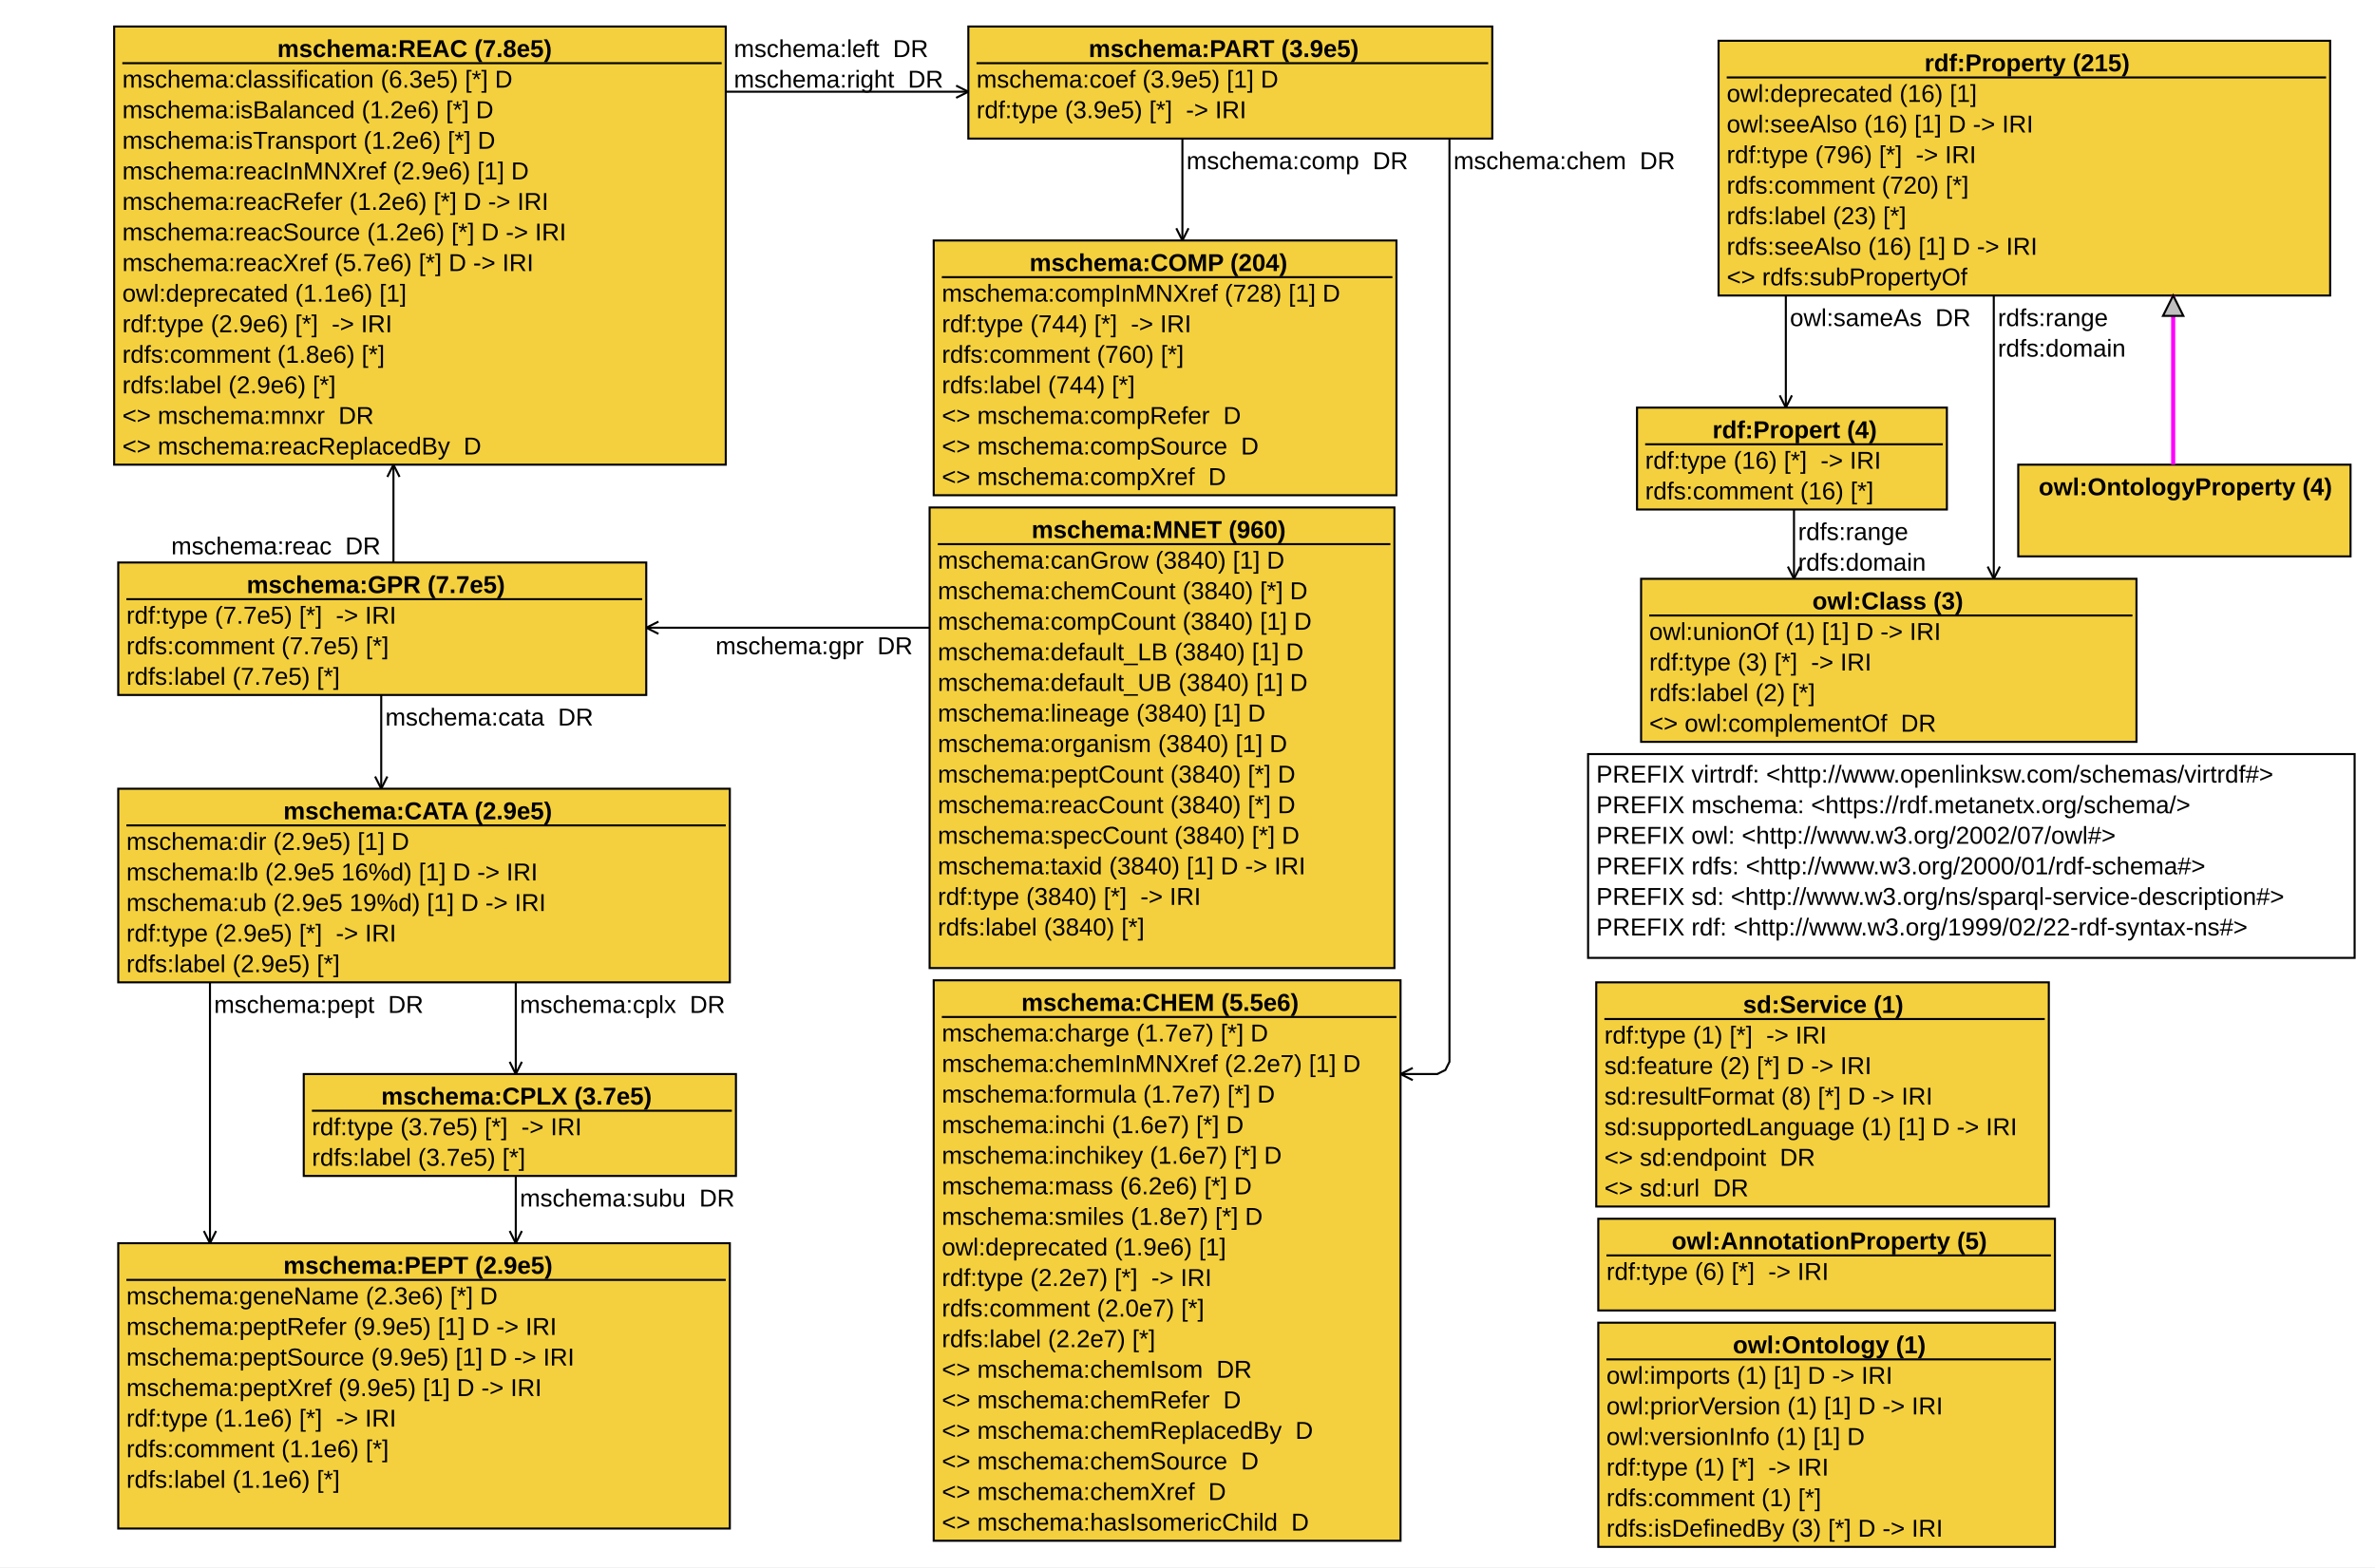
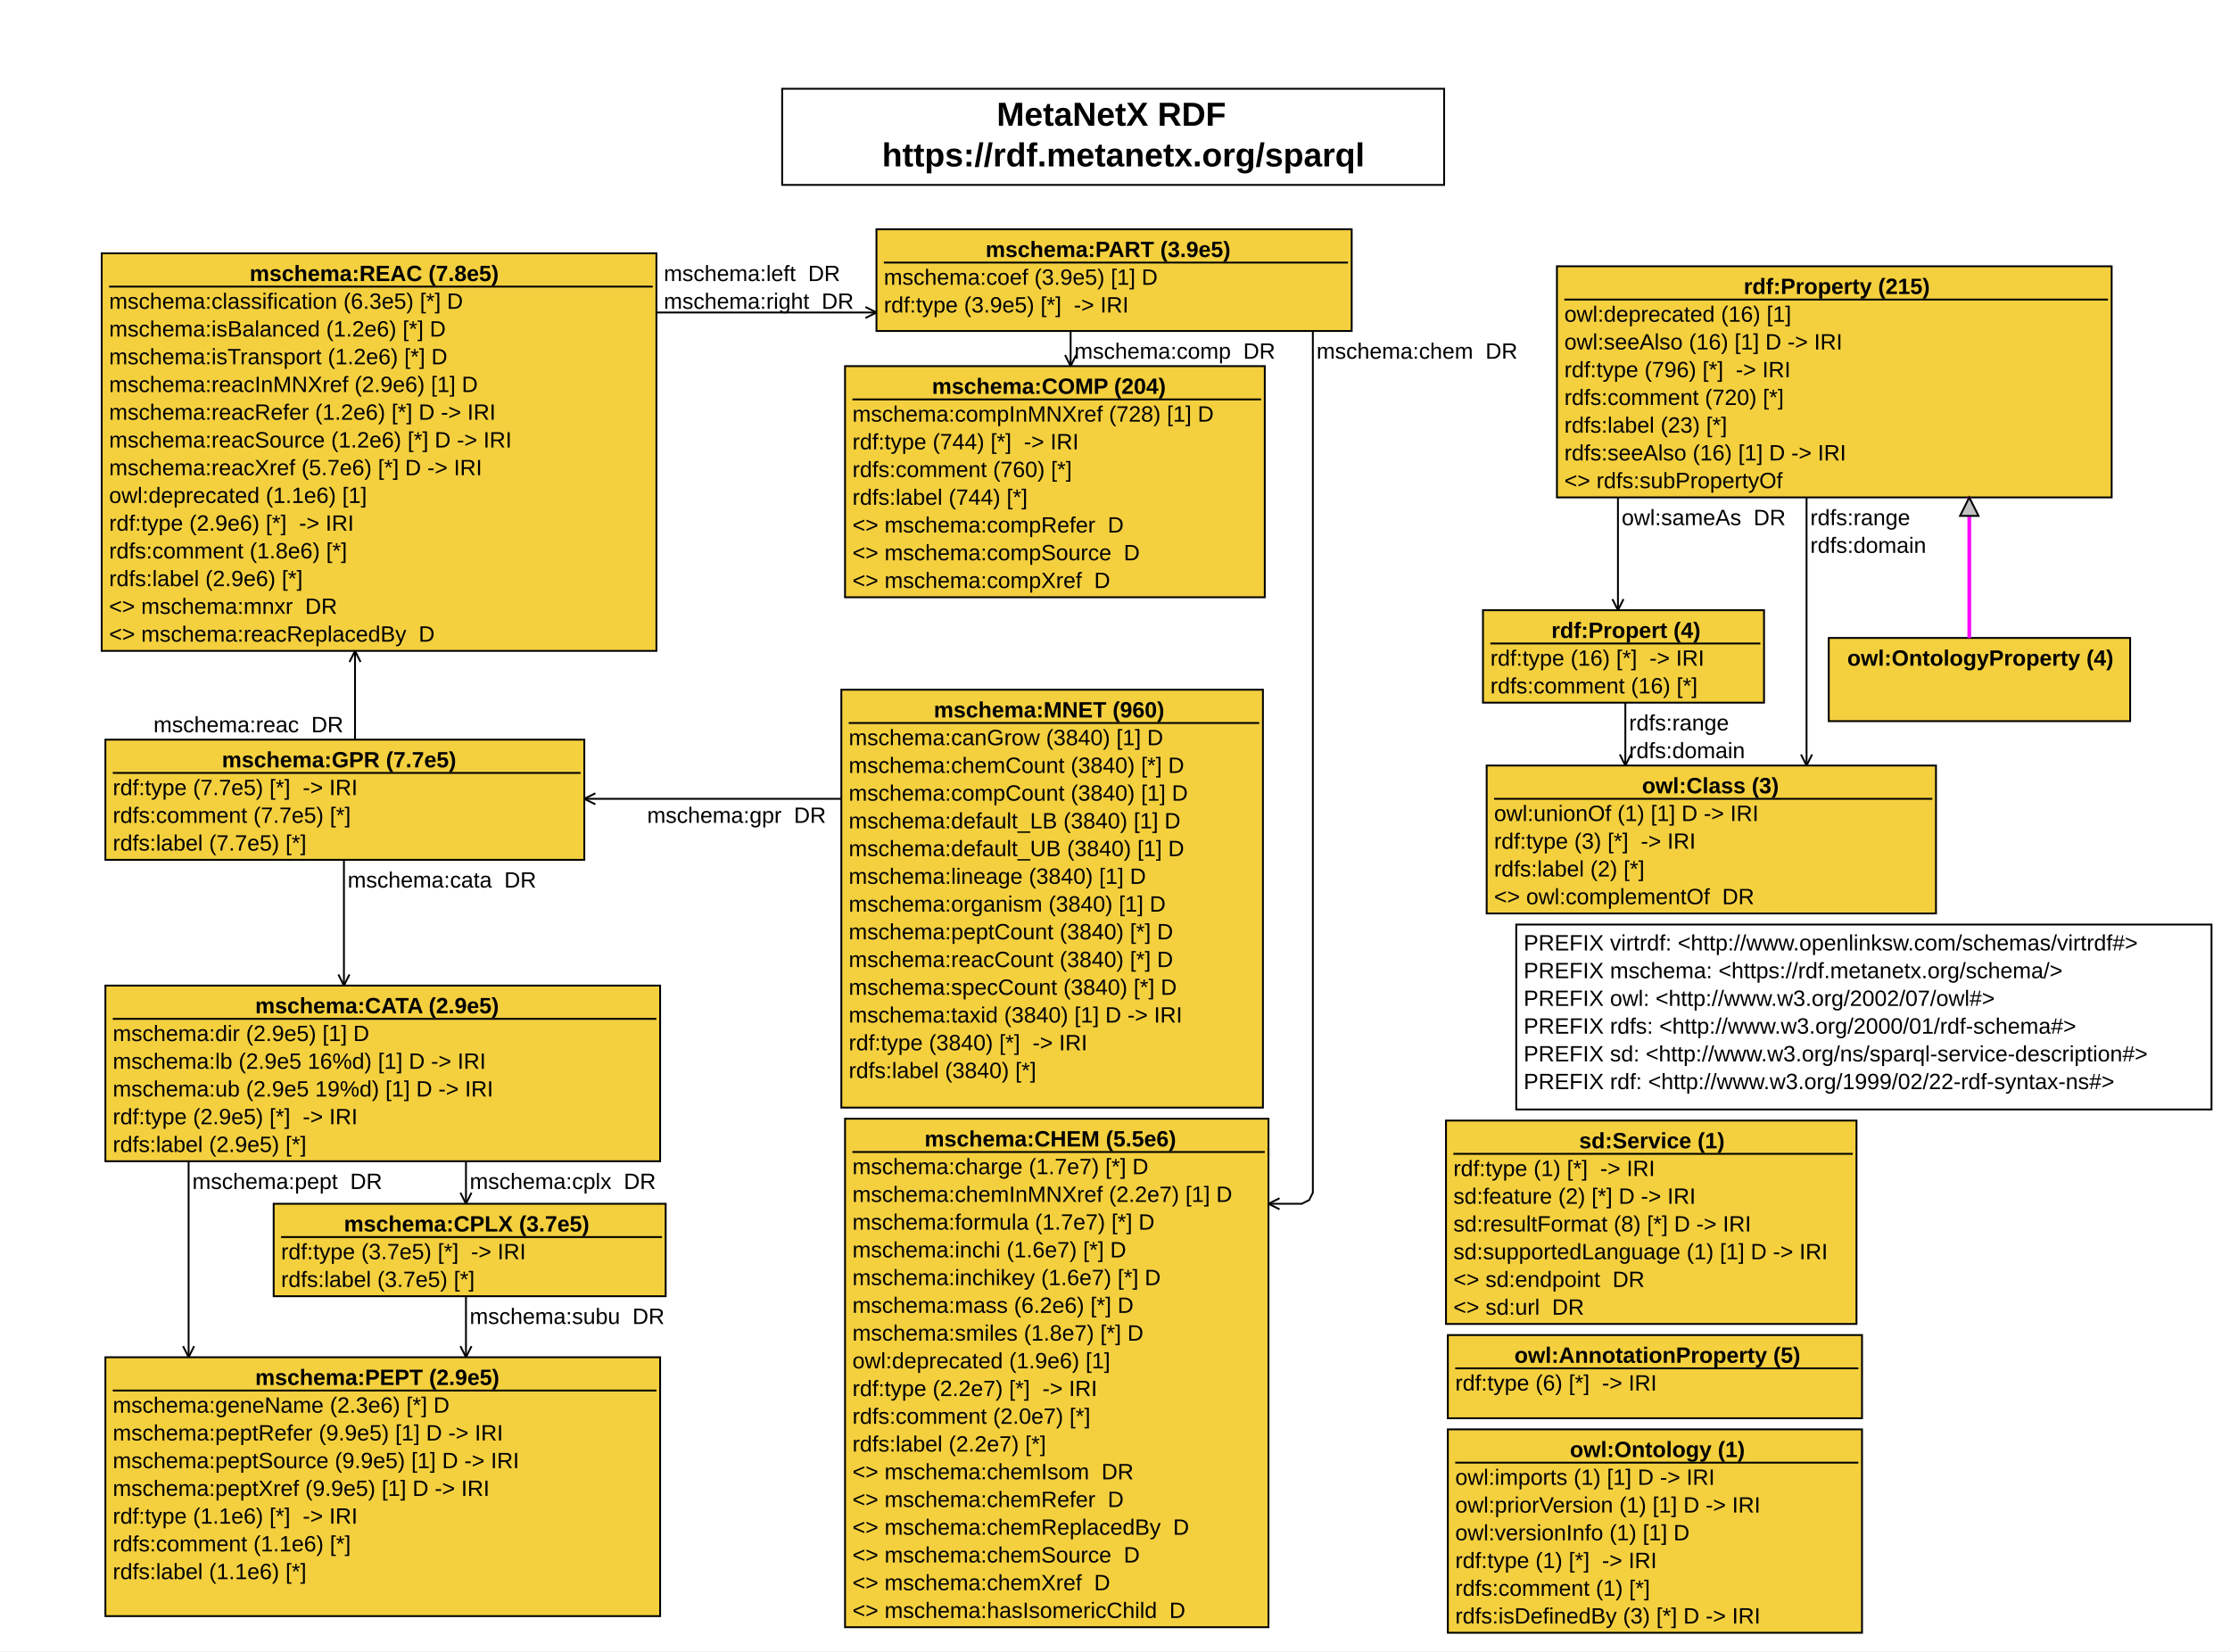
- <svg xmlns="http://www.w3.org/2000/svg" version="1.1" xml:space="preserve" width="1165" height="769" viewBox="0 0 1165 769">
+ <svg xmlns="http://www.w3.org/2000/svg" version="1.1" xml:space="preserve" width="1206" height="893" viewBox="0 0 1206 893">
 onmousemove="movetip(evt)" onmouseup="endmove()"&gt;
<rect x="0" y="0" width="100%" height="100%" style="fill:White;" />
  <defs>
    <linearGradient id="activ1" x1="0%" y1="0%" x2="100%" y2="0%">
      <stop offset="0%" style="stop-color:#FFFF00;stop-opacity:1" />
      <stop offset="100%" style="stop-color:#FFFFF0;stop-opacity:1" />
    </linearGradient>
  </defs>
  <g id="2002724624">
-     <polygon points="784,649 1008,649 1008,759 784,759 " style="fill:#F4D03F; stroke-width:1;stroke:Black;" />
-     <text style="font-family:Arial;font-size:12px;kerning:0;word-spacing:-1px;fill:Black;font-weight:bold;">
-       <tspan x="850" y="664">owl:Ontology (1)</tspan>
-     </text>
-     <line x1="788" y1="667" x2="1006" y2="667" style="stroke-width:1;stroke:Black;" />
-     <text style="font-family:Arial;font-size:12px;kerning:0;word-spacing:-1px;fill:Black;">
-       <tspan x="788" y="679">owl:imports (1) [1] D -&gt; IRI</tspan>
-       <tspan x="788" y="694">owl:priorVersion (1) [1] D -&gt; IRI</tspan>
-       <tspan x="788" y="709">owl:versionInfo (1) [1] D</tspan>
-       <tspan x="788" y="724">rdf:type (1) [*]  -&gt; IRI</tspan>
-       <tspan x="788" y="739">rdfs:comment (1) [*] </tspan>
-       <tspan x="788" y="754">rdfs:isDefinedBy (3) [*] D -&gt; IRI</tspan>
+     <polygon points="783,773 1007,773 1007,883 783,883 " style="fill:#F4D03F; stroke-width:1;stroke:Black;" />
+     <text style="font-family:Arial;font-size:12px;kerning:0;word-spacing:-1px;fill:Black;font-weight:bold;">
+       <tspan x="849" y="788">owl:Ontology (1)</tspan>
+     </text>
+     <line x1="787" y1="791" x2="1005" y2="791" style="stroke-width:1;stroke:Black;" />
+     <text style="font-family:Arial;font-size:12px;kerning:0;word-spacing:-1px;fill:Black;">
+       <tspan x="787" y="803">owl:imports (1) [1] D -&gt; IRI</tspan>
+       <tspan x="787" y="818">owl:priorVersion (1) [1] D -&gt; IRI</tspan>
+       <tspan x="787" y="833">owl:versionInfo (1) [1] D</tspan>
+       <tspan x="787" y="848">rdf:type (1) [*]  -&gt; IRI</tspan>
+       <tspan x="787" y="863">rdfs:comment (1) [*] </tspan>
+       <tspan x="787" y="878">rdfs:isDefinedBy (3) [*] D -&gt; IRI</tspan>
    </text>
  </g>
  <g id="2002724635">
-     <polygon points="990,228 1153,228 1153,273 990,273 " style="fill:#F4D03F; stroke-width:1;stroke:Black;" />
-     <text style="font-family:Arial;font-size:12px;kerning:0;word-spacing:-1px;fill:Black;font-weight:bold;">
-       <tspan x="1000" y="243">owl:OntologyProperty (4)</tspan>
+     <polygon points="989,345 1152,345 1152,390 989,390 " style="fill:#F4D03F; stroke-width:1;stroke:Black;" />
+     <text style="font-family:Arial;font-size:12px;kerning:0;word-spacing:-1px;fill:Black;font-weight:bold;">
+       <tspan x="999" y="360">owl:OntologyProperty (4)</tspan>
    </text>
  </g>
  <g id="2002724646">
-     <polygon points="784,598 1008,598 1008,643 784,643 " style="fill:#F4D03F; stroke-width:1;stroke:Black;" />
-     <text style="font-family:Arial;font-size:12px;kerning:0;word-spacing:-1px;fill:Black;font-weight:bold;">
-       <tspan x="820" y="613">owl:AnnotationProperty (5)</tspan>
-     </text>
-     <line x1="788" y1="616" x2="1006" y2="616" style="stroke-width:1;stroke:Black;" />
-     <text style="font-family:Arial;font-size:12px;kerning:0;word-spacing:-1px;fill:Black;">
-       <tspan x="788" y="628">rdf:type (6) [*]  -&gt; IRI</tspan>
+     <polygon points="783,722 1007,722 1007,767 783,767 " style="fill:#F4D03F; stroke-width:1;stroke:Black;" />
+     <text style="font-family:Arial;font-size:12px;kerning:0;word-spacing:-1px;fill:Black;font-weight:bold;">
+       <tspan x="819" y="737">owl:AnnotationProperty (5)</tspan>
+     </text>
+     <line x1="787" y1="740" x2="1005" y2="740" style="stroke-width:1;stroke:Black;" />
+     <text style="font-family:Arial;font-size:12px;kerning:0;word-spacing:-1px;fill:Black;">
+       <tspan x="787" y="752">rdf:type (6) [*]  -&gt; IRI</tspan>
    </text>
  </g>
  <g id="2002724657">
-     <polygon points="58,387 358,387 358,482 58,482 " style="fill:#F4D03F; stroke-width:1;stroke:Black;" />
-     <text style="font-family:Arial;font-size:12px;kerning:0;word-spacing:-1px;fill:Black;font-weight:bold;">
-       <tspan x="139" y="402">mschema:CATA (2.9e5)</tspan>
-     </text>
-     <line x1="62" y1="405" x2="356" y2="405" style="stroke-width:1;stroke:Black;" />
-     <text style="font-family:Arial;font-size:12px;kerning:0;word-spacing:-1px;fill:Black;">
-       <tspan x="62" y="417">mschema:dir (2.9e5) [1] D</tspan>
-       <tspan x="62" y="432">mschema:lb (2.9e5 16%d) [1] D -&gt; IRI</tspan>
-       <tspan x="62" y="447">mschema:ub (2.9e5 19%d) [1] D -&gt; IRI</tspan>
-       <tspan x="62" y="462">rdf:type (2.9e5) [*]  -&gt; IRI</tspan>
-       <tspan x="62" y="477">rdfs:label (2.9e5) [*] </tspan>
+     <polygon points="57,533 357,533 357,628 57,628 " style="fill:#F4D03F; stroke-width:1;stroke:Black;" />
+     <text style="font-family:Arial;font-size:12px;kerning:0;word-spacing:-1px;fill:Black;font-weight:bold;">
+       <tspan x="138" y="548">mschema:CATA (2.9e5)</tspan>
+     </text>
+     <line x1="61" y1="551" x2="355" y2="551" style="stroke-width:1;stroke:Black;" />
+     <text style="font-family:Arial;font-size:12px;kerning:0;word-spacing:-1px;fill:Black;">
+       <tspan x="61" y="563">mschema:dir (2.9e5) [1] D</tspan>
+       <tspan x="61" y="578">mschema:lb (2.9e5 16%d) [1] D -&gt; IRI</tspan>
+       <tspan x="61" y="593">mschema:ub (2.9e5 19%d) [1] D -&gt; IRI</tspan>
+       <tspan x="61" y="608">rdf:type (2.9e5) [*]  -&gt; IRI</tspan>
+       <tspan x="61" y="623">rdfs:label (2.9e5) [*] </tspan>
    </text>
  </g>
  <g id="2002724668">
-     <polygon points="458,481 687,481 687,756 458,756 " style="fill:#F4D03F; stroke-width:1;stroke:Black;" />
-     <text style="font-family:Arial;font-size:12px;kerning:0;word-spacing:-1px;fill:Black;font-weight:bold;">
-       <tspan x="501" y="496">mschema:CHEM (5.5e6)</tspan>
-     </text>
-     <line x1="462" y1="499" x2="685" y2="499" style="stroke-width:1;stroke:Black;" />
-     <text style="font-family:Arial;font-size:12px;kerning:0;word-spacing:-1px;fill:Black;">
-       <tspan x="462" y="511">mschema:charge (1.7e7) [*] D</tspan>
-       <tspan x="462" y="526">mschema:chemInMNXref (2.2e7) [1] D</tspan>
-       <tspan x="462" y="541">mschema:formula (1.7e7) [*] D</tspan>
-       <tspan x="462" y="556">mschema:inchi (1.6e7) [*] D</tspan>
-       <tspan x="462" y="571">mschema:inchikey (1.6e7) [*] D</tspan>
-       <tspan x="462" y="586">mschema:mass (6.2e6) [*] D</tspan>
-       <tspan x="462" y="601">mschema:smiles (1.8e7) [*] D</tspan>
-       <tspan x="462" y="616">owl:deprecated (1.9e6) [1] </tspan>
-       <tspan x="462" y="631">rdf:type (2.2e7) [*]  -&gt; IRI</tspan>
-       <tspan x="462" y="646">rdfs:comment (2.0e7) [*] </tspan>
-       <tspan x="462" y="661">rdfs:label (2.2e7) [*] </tspan>
-       <tspan x="462" y="676">&lt;&gt; mschema:chemIsom  DR</tspan>
-       <tspan x="462" y="691">&lt;&gt; mschema:chemRefer  D</tspan>
-       <tspan x="462" y="706">&lt;&gt; mschema:chemReplacedBy  D</tspan>
-       <tspan x="462" y="721">&lt;&gt; mschema:chemSource  D</tspan>
-       <tspan x="462" y="736">&lt;&gt; mschema:chemXref  D</tspan>
-       <tspan x="462" y="751">&lt;&gt; mschema:hasIsomericChild  D</tspan>
+     <polygon points="457,605 686,605 686,880 457,880 " style="fill:#F4D03F; stroke-width:1;stroke:Black;" />
+     <text style="font-family:Arial;font-size:12px;kerning:0;word-spacing:-1px;fill:Black;font-weight:bold;">
+       <tspan x="500" y="620">mschema:CHEM (5.5e6)</tspan>
+     </text>
+     <line x1="461" y1="623" x2="684" y2="623" style="stroke-width:1;stroke:Black;" />
+     <text style="font-family:Arial;font-size:12px;kerning:0;word-spacing:-1px;fill:Black;">
+       <tspan x="461" y="635">mschema:charge (1.7e7) [*] D</tspan>
+       <tspan x="461" y="650">mschema:chemInMNXref (2.2e7) [1] D</tspan>
+       <tspan x="461" y="665">mschema:formula (1.7e7) [*] D</tspan>
+       <tspan x="461" y="680">mschema:inchi (1.6e7) [*] D</tspan>
+       <tspan x="461" y="695">mschema:inchikey (1.6e7) [*] D</tspan>
+       <tspan x="461" y="710">mschema:mass (6.2e6) [*] D</tspan>
+       <tspan x="461" y="725">mschema:smiles (1.8e7) [*] D</tspan>
+       <tspan x="461" y="740">owl:deprecated (1.9e6) [1] </tspan>
+       <tspan x="461" y="755">rdf:type (2.2e7) [*]  -&gt; IRI</tspan>
+       <tspan x="461" y="770">rdfs:comment (2.0e7) [*] </tspan>
+       <tspan x="461" y="785">rdfs:label (2.2e7) [*] </tspan>
+       <tspan x="461" y="800">&lt;&gt; mschema:chemIsom  DR</tspan>
+       <tspan x="461" y="815">&lt;&gt; mschema:chemRefer  D</tspan>
+       <tspan x="461" y="830">&lt;&gt; mschema:chemReplacedBy  D</tspan>
+       <tspan x="461" y="845">&lt;&gt; mschema:chemSource  D</tspan>
+       <tspan x="461" y="860">&lt;&gt; mschema:chemXref  D</tspan>
+       <tspan x="461" y="875">&lt;&gt; mschema:hasIsomericChild  D</tspan>
    </text>
  </g>
  <g id="2002724679">
-     <polygon points="779,370 1155,370 1155,470 779,470 " style="fill:White; stroke-width:1;stroke:Black;" />
-     <text style="font-family:Arial;font-size:12px;kerning:0;word-spacing:-1px;fill:Black;">
-       <tspan x="783" y="384">PREFIX virtrdf: &lt;http://www.openlinksw.com/schemas/virtrdf#&gt;</tspan>
-       <tspan x="783" y="399">PREFIX mschema: &lt;https://rdf.metanetx.org/schema/&gt;</tspan>
-       <tspan x="783" y="414">PREFIX owl: &lt;http://www.w3.org/2002/07/owl#&gt;</tspan>
-       <tspan x="783" y="429">PREFIX rdfs: &lt;http://www.w3.org/2000/01/rdf-schema#&gt;</tspan>
-       <tspan x="783" y="444">PREFIX sd: &lt;http://www.w3.org/ns/sparql-service-description#&gt;</tspan>
-       <tspan x="783" y="459">PREFIX rdf: &lt;http://www.w3.org/1999/02/22-rdf-syntax-ns#&gt;</tspan>
+     <polygon points="820,500 1196,500 1196,600 820,600 " style="fill:White; stroke-width:1;stroke:Black;" />
+     <text style="font-family:Arial;font-size:12px;kerning:0;word-spacing:-1px;fill:Black;">
+       <tspan x="824" y="514">PREFIX virtrdf: &lt;http://www.openlinksw.com/schemas/virtrdf#&gt;</tspan>
+       <tspan x="824" y="529">PREFIX mschema: &lt;https://rdf.metanetx.org/schema/&gt;</tspan>
+       <tspan x="824" y="544">PREFIX owl: &lt;http://www.w3.org/2002/07/owl#&gt;</tspan>
+       <tspan x="824" y="559">PREFIX rdfs: &lt;http://www.w3.org/2000/01/rdf-schema#&gt;</tspan>
+       <tspan x="824" y="574">PREFIX sd: &lt;http://www.w3.org/ns/sparql-service-description#&gt;</tspan>
+       <tspan x="824" y="589">PREFIX rdf: &lt;http://www.w3.org/1999/02/22-rdf-syntax-ns#&gt;</tspan>
    </text>
  </g>
  <g id="2002724690">
-     <polygon points="803,200 955,200 955,250 803,250 " style="fill:#F4D03F; stroke-width:1;stroke:Black;" />
-     <text style="font-family:Arial;font-size:12px;kerning:0;word-spacing:-1px;fill:Black;font-weight:bold;">
-       <tspan x="840" y="215">rdf:Propert (4)</tspan>
-     </text>
-     <line x1="807" y1="218" x2="953" y2="218" style="stroke-width:1;stroke:Black;" />
-     <text style="font-family:Arial;font-size:12px;kerning:0;word-spacing:-1px;fill:Black;">
-       <tspan x="807" y="230">rdf:type (16) [*]  -&gt; IRI</tspan>
-       <tspan x="807" y="245">rdfs:comment (16) [*] </tspan>
+     <polygon points="802,330 954,330 954,380 802,380 " style="fill:#F4D03F; stroke-width:1;stroke:Black;" />
+     <text style="font-family:Arial;font-size:12px;kerning:0;word-spacing:-1px;fill:Black;font-weight:bold;">
+       <tspan x="839" y="345">rdf:Propert (4)</tspan>
+     </text>
+     <line x1="806" y1="348" x2="952" y2="348" style="stroke-width:1;stroke:Black;" />
+     <text style="font-family:Arial;font-size:12px;kerning:0;word-spacing:-1px;fill:Black;">
+       <tspan x="806" y="360">rdf:type (16) [*]  -&gt; IRI</tspan>
+       <tspan x="806" y="375">rdfs:comment (16) [*] </tspan>
    </text>
  </g>
  <g id="2002724701">
-     <polygon points="58,610 358,610 358,750 58,750 " style="fill:#F4D03F; stroke-width:1;stroke:Black;" />
-     <text style="font-family:Arial;font-size:12px;kerning:0;word-spacing:-1px;fill:Black;font-weight:bold;">
-       <tspan x="139" y="625">mschema:PEPT (2.9e5)</tspan>
-     </text>
-     <line x1="62" y1="628" x2="356" y2="628" style="stroke-width:1;stroke:Black;" />
-     <text style="font-family:Arial;font-size:12px;kerning:0;word-spacing:-1px;fill:Black;">
-       <tspan x="62" y="640">mschema:geneName (2.3e6) [*] D</tspan>
-       <tspan x="62" y="655">mschema:peptRefer (9.9e5) [1] D -&gt; IRI</tspan>
-       <tspan x="62" y="670">mschema:peptSource (9.9e5) [1] D -&gt; IRI</tspan>
-       <tspan x="62" y="685">mschema:peptXref (9.9e5) [1] D -&gt; IRI</tspan>
-       <tspan x="62" y="700">rdf:type (1.1e6) [*]  -&gt; IRI</tspan>
-       <tspan x="62" y="715">rdfs:comment (1.1e6) [*] </tspan>
-       <tspan x="62" y="730">rdfs:label (1.1e6) [*] </tspan>
+     <polygon points="57,734 357,734 357,874 57,874 " style="fill:#F4D03F; stroke-width:1;stroke:Black;" />
+     <text style="font-family:Arial;font-size:12px;kerning:0;word-spacing:-1px;fill:Black;font-weight:bold;">
+       <tspan x="138" y="749">mschema:PEPT (2.9e5)</tspan>
+     </text>
+     <line x1="61" y1="752" x2="355" y2="752" style="stroke-width:1;stroke:Black;" />
+     <text style="font-family:Arial;font-size:12px;kerning:0;word-spacing:-1px;fill:Black;">
+       <tspan x="61" y="764">mschema:geneName (2.3e6) [*] D</tspan>
+       <tspan x="61" y="779">mschema:peptRefer (9.9e5) [1] D -&gt; IRI</tspan>
+       <tspan x="61" y="794">mschema:peptSource (9.9e5) [1] D -&gt; IRI</tspan>
+       <tspan x="61" y="809">mschema:peptXref (9.9e5) [1] D -&gt; IRI</tspan>
+       <tspan x="61" y="824">rdf:type (1.1e6) [*]  -&gt; IRI</tspan>
+       <tspan x="61" y="839">rdfs:comment (1.1e6) [*] </tspan>
+       <tspan x="61" y="854">rdfs:label (1.1e6) [*] </tspan>
    </text>
  </g>
  <g id="2002724712">
-     <polygon points="56,13 356,13 356,228 56,228 " style="fill:#F4D03F; stroke-width:1;stroke:Black;" />
-     <text style="font-family:Arial;font-size:12px;kerning:0;word-spacing:-1px;fill:Black;font-weight:bold;">
-       <tspan x="136" y="28">mschema:REAC (7.8e5)</tspan>
-     </text>
-     <line x1="60" y1="31" x2="354" y2="31" style="stroke-width:1;stroke:Black;" />
-     <text style="font-family:Arial;font-size:12px;kerning:0;word-spacing:-1px;fill:Black;">
-       <tspan x="60" y="43">mschema:classification (6.3e5) [*] D</tspan>
-       <tspan x="60" y="58">mschema:isBalanced (1.2e6) [*] D</tspan>
-       <tspan x="60" y="73">mschema:isTransport (1.2e6) [*] D</tspan>
-       <tspan x="60" y="88">mschema:reacInMNXref (2.9e6) [1] D</tspan>
-       <tspan x="60" y="103">mschema:reacRefer (1.2e6) [*] D -&gt; IRI</tspan>
-       <tspan x="60" y="118">mschema:reacSource (1.2e6) [*] D -&gt; IRI</tspan>
-       <tspan x="60" y="133">mschema:reacXref (5.7e6) [*] D -&gt; IRI</tspan>
-       <tspan x="60" y="148">owl:deprecated (1.1e6) [1] </tspan>
-       <tspan x="60" y="163">rdf:type (2.9e6) [*]  -&gt; IRI</tspan>
-       <tspan x="60" y="178">rdfs:comment (1.8e6) [*] </tspan>
-       <tspan x="60" y="193">rdfs:label (2.9e6) [*] </tspan>
-       <tspan x="60" y="208">&lt;&gt; mschema:mnxr  DR</tspan>
-       <tspan x="60" y="223">&lt;&gt; mschema:reacReplacedBy  D</tspan>
+     <polygon points="55,137 355,137 355,352 55,352 " style="fill:#F4D03F; stroke-width:1;stroke:Black;" />
+     <text style="font-family:Arial;font-size:12px;kerning:0;word-spacing:-1px;fill:Black;font-weight:bold;">
+       <tspan x="135" y="152">mschema:REAC (7.8e5)</tspan>
+     </text>
+     <line x1="59" y1="155" x2="353" y2="155" style="stroke-width:1;stroke:Black;" />
+     <text style="font-family:Arial;font-size:12px;kerning:0;word-spacing:-1px;fill:Black;">
+       <tspan x="59" y="167">mschema:classification (6.3e5) [*] D</tspan>
+       <tspan x="59" y="182">mschema:isBalanced (1.2e6) [*] D</tspan>
+       <tspan x="59" y="197">mschema:isTransport (1.2e6) [*] D</tspan>
+       <tspan x="59" y="212">mschema:reacInMNXref (2.9e6) [1] D</tspan>
+       <tspan x="59" y="227">mschema:reacRefer (1.2e6) [*] D -&gt; IRI</tspan>
+       <tspan x="59" y="242">mschema:reacSource (1.2e6) [*] D -&gt; IRI</tspan>
+       <tspan x="59" y="257">mschema:reacXref (5.7e6) [*] D -&gt; IRI</tspan>
+       <tspan x="59" y="272">owl:deprecated (1.1e6) [1] </tspan>
+       <tspan x="59" y="287">rdf:type (2.9e6) [*]  -&gt; IRI</tspan>
+       <tspan x="59" y="302">rdfs:comment (1.8e6) [*] </tspan>
+       <tspan x="59" y="317">rdfs:label (2.9e6) [*] </tspan>
+       <tspan x="59" y="332">&lt;&gt; mschema:mnxr  DR</tspan>
+       <tspan x="59" y="347">&lt;&gt; mschema:reacReplacedBy  D</tspan>
    </text>
  </g>
  <g id="2002724723">
-     <polygon points="458,118 685,118 685,243 458,243 " style="fill:#F4D03F; stroke-width:1;stroke:Black;" />
-     <text style="font-family:Arial;font-size:12px;kerning:0;word-spacing:-1px;fill:Black;font-weight:bold;">
-       <tspan x="505" y="133">mschema:COMP (204)</tspan>
-     </text>
-     <line x1="462" y1="136" x2="683" y2="136" style="stroke-width:1;stroke:Black;" />
-     <text style="font-family:Arial;font-size:12px;kerning:0;word-spacing:-1px;fill:Black;">
-       <tspan x="462" y="148">mschema:compInMNXref (728) [1] D</tspan>
-       <tspan x="462" y="163">rdf:type (744) [*]  -&gt; IRI</tspan>
-       <tspan x="462" y="178">rdfs:comment (760) [*] </tspan>
-       <tspan x="462" y="193">rdfs:label (744) [*] </tspan>
-       <tspan x="462" y="208">&lt;&gt; mschema:compRefer  D</tspan>
-       <tspan x="462" y="223">&lt;&gt; mschema:compSource  D</tspan>
-       <tspan x="462" y="238">&lt;&gt; mschema:compXref  D</tspan>
+     <polygon points="457,198 684,198 684,323 457,323 " style="fill:#F4D03F; stroke-width:1;stroke:Black;" />
+     <text style="font-family:Arial;font-size:12px;kerning:0;word-spacing:-1px;fill:Black;font-weight:bold;">
+       <tspan x="504" y="213">mschema:COMP (204)</tspan>
+     </text>
+     <line x1="461" y1="216" x2="682" y2="216" style="stroke-width:1;stroke:Black;" />
+     <text style="font-family:Arial;font-size:12px;kerning:0;word-spacing:-1px;fill:Black;">
+       <tspan x="461" y="228">mschema:compInMNXref (728) [1] D</tspan>
+       <tspan x="461" y="243">rdf:type (744) [*]  -&gt; IRI</tspan>
+       <tspan x="461" y="258">rdfs:comment (760) [*] </tspan>
+       <tspan x="461" y="273">rdfs:label (744) [*] </tspan>
+       <tspan x="461" y="288">&lt;&gt; mschema:compRefer  D</tspan>
+       <tspan x="461" y="303">&lt;&gt; mschema:compSource  D</tspan>
+       <tspan x="461" y="318">&lt;&gt; mschema:compXref  D</tspan>
    </text>
  </g>
  <g id="2002724734">
-     <polygon points="149,527 361,527 361,577 149,577 " style="fill:#F4D03F; stroke-width:1;stroke:Black;" />
-     <text style="font-family:Arial;font-size:12px;kerning:0;word-spacing:-1px;fill:Black;font-weight:bold;">
-       <tspan x="187" y="542">mschema:CPLX (3.7e5)</tspan>
-     </text>
-     <line x1="153" y1="545" x2="359" y2="545" style="stroke-width:1;stroke:Black;" />
-     <text style="font-family:Arial;font-size:12px;kerning:0;word-spacing:-1px;fill:Black;">
-       <tspan x="153" y="557">rdf:type (3.7e5) [*]  -&gt; IRI</tspan>
-       <tspan x="153" y="572">rdfs:label (3.7e5) [*] </tspan>
+     <polygon points="148,651 360,651 360,701 148,701 " style="fill:#F4D03F; stroke-width:1;stroke:Black;" />
+     <text style="font-family:Arial;font-size:12px;kerning:0;word-spacing:-1px;fill:Black;font-weight:bold;">
+       <tspan x="186" y="666">mschema:CPLX (3.7e5)</tspan>
+     </text>
+     <line x1="152" y1="669" x2="358" y2="669" style="stroke-width:1;stroke:Black;" />
+     <text style="font-family:Arial;font-size:12px;kerning:0;word-spacing:-1px;fill:Black;">
+       <tspan x="152" y="681">rdf:type (3.7e5) [*]  -&gt; IRI</tspan>
+       <tspan x="152" y="696">rdfs:label (3.7e5) [*] </tspan>
    </text>
  </g>
  <g id="2002724745">
-     <polygon points="456,249 684,249 684,475 456,475 " style="fill:#F4D03F; stroke-width:1;stroke:Black;" />
-     <text style="font-family:Arial;font-size:12px;kerning:0;word-spacing:-1px;fill:Black;font-weight:bold;">
-       <tspan x="506" y="264">mschema:MNET (960)</tspan>
-     </text>
-     <line x1="460" y1="267" x2="682" y2="267" style="stroke-width:1;stroke:Black;" />
-     <text style="font-family:Arial;font-size:12px;kerning:0;word-spacing:-1px;fill:Black;">
-       <tspan x="460" y="279">mschema:canGrow (3840) [1] D</tspan>
-       <tspan x="460" y="294">mschema:chemCount (3840) [*] D</tspan>
-       <tspan x="460" y="309">mschema:compCount (3840) [1] D</tspan>
-       <tspan x="460" y="324">mschema:default_LB (3840) [1] D</tspan>
-       <tspan x="460" y="339">mschema:default_UB (3840) [1] D</tspan>
-       <tspan x="460" y="354">mschema:lineage (3840) [1] D</tspan>
-       <tspan x="460" y="369">mschema:organism (3840) [1] D</tspan>
-       <tspan x="460" y="384">mschema:peptCount (3840) [*] D</tspan>
-       <tspan x="460" y="399">mschema:reacCount (3840) [*] D</tspan>
-       <tspan x="460" y="414">mschema:specCount (3840) [*] D</tspan>
-       <tspan x="460" y="429">mschema:taxid (3840) [1] D -&gt; IRI</tspan>
-       <tspan x="460" y="444">rdf:type (3840) [*]  -&gt; IRI</tspan>
-       <tspan x="460" y="459">rdfs:label (3840) [*] </tspan>
+     <polygon points="455,373 683,373 683,599 455,599 " style="fill:#F4D03F; stroke-width:1;stroke:Black;" />
+     <text style="font-family:Arial;font-size:12px;kerning:0;word-spacing:-1px;fill:Black;font-weight:bold;">
+       <tspan x="505" y="388">mschema:MNET (960)</tspan>
+     </text>
+     <line x1="459" y1="391" x2="681" y2="391" style="stroke-width:1;stroke:Black;" />
+     <text style="font-family:Arial;font-size:12px;kerning:0;word-spacing:-1px;fill:Black;">
+       <tspan x="459" y="403">mschema:canGrow (3840) [1] D</tspan>
+       <tspan x="459" y="418">mschema:chemCount (3840) [*] D</tspan>
+       <tspan x="459" y="433">mschema:compCount (3840) [1] D</tspan>
+       <tspan x="459" y="448">mschema:default_LB (3840) [1] D</tspan>
+       <tspan x="459" y="463">mschema:default_UB (3840) [1] D</tspan>
+       <tspan x="459" y="478">mschema:lineage (3840) [1] D</tspan>
+       <tspan x="459" y="493">mschema:organism (3840) [1] D</tspan>
+       <tspan x="459" y="508">mschema:peptCount (3840) [*] D</tspan>
+       <tspan x="459" y="523">mschema:reacCount (3840) [*] D</tspan>
+       <tspan x="459" y="538">mschema:specCount (3840) [*] D</tspan>
+       <tspan x="459" y="553">mschema:taxid (3840) [1] D -&gt; IRI</tspan>
+       <tspan x="459" y="568">rdf:type (3840) [*]  -&gt; IRI</tspan>
+       <tspan x="459" y="583">rdfs:label (3840) [*] </tspan>
    </text>
  </g>
  <g id="2002724756">
-     <polygon points="843,20 1143,20 1143,145 843,145 " style="fill:#F4D03F; stroke-width:1;stroke:Black;" />
-     <text style="font-family:Arial;font-size:12px;kerning:0;word-spacing:-1px;fill:Black;font-weight:bold;">
-       <tspan x="944" y="35">rdf:Property (215)</tspan>
-     </text>
-     <line x1="847" y1="38" x2="1141" y2="38" style="stroke-width:1;stroke:Black;" />
-     <text style="font-family:Arial;font-size:12px;kerning:0;word-spacing:-1px;fill:Black;">
-       <tspan x="847" y="50">owl:deprecated (16) [1] </tspan>
-       <tspan x="847" y="65">owl:seeAlso (16) [1] D -&gt; IRI</tspan>
-       <tspan x="847" y="80">rdf:type (796) [*]  -&gt; IRI</tspan>
-       <tspan x="847" y="95">rdfs:comment (720) [*] </tspan>
-       <tspan x="847" y="110">rdfs:label (23) [*] </tspan>
-       <tspan x="847" y="125">rdfs:seeAlso (16) [1] D -&gt; IRI</tspan>
-       <tspan x="847" y="140">&lt;&gt; rdfs:subPropertyOf  </tspan>
+     <polygon points="842,144 1142,144 1142,269 842,269 " style="fill:#F4D03F; stroke-width:1;stroke:Black;" />
+     <text style="font-family:Arial;font-size:12px;kerning:0;word-spacing:-1px;fill:Black;font-weight:bold;">
+       <tspan x="943" y="159">rdf:Property (215)</tspan>
+     </text>
+     <line x1="846" y1="162" x2="1140" y2="162" style="stroke-width:1;stroke:Black;" />
+     <text style="font-family:Arial;font-size:12px;kerning:0;word-spacing:-1px;fill:Black;">
+       <tspan x="846" y="174">owl:deprecated (16) [1] </tspan>
+       <tspan x="846" y="189">owl:seeAlso (16) [1] D -&gt; IRI</tspan>
+       <tspan x="846" y="204">rdf:type (796) [*]  -&gt; IRI</tspan>
+       <tspan x="846" y="219">rdfs:comment (720) [*] </tspan>
+       <tspan x="846" y="234">rdfs:label (23) [*] </tspan>
+       <tspan x="846" y="249">rdfs:seeAlso (16) [1] D -&gt; IRI</tspan>
+       <tspan x="846" y="264">&lt;&gt; rdfs:subPropertyOf  </tspan>
    </text>
  </g>
  <g id="2002724767">
-     <polygon points="805,284 1048,284 1048,364 805,364 " style="fill:#F4D03F; stroke-width:1;stroke:Black;" />
-     <text style="font-family:Arial;font-size:12px;kerning:0;word-spacing:-1px;fill:Black;font-weight:bold;">
-       <tspan x="889" y="299">owl:Class (3)</tspan>
-     </text>
-     <line x1="809" y1="302" x2="1046" y2="302" style="stroke-width:1;stroke:Black;" />
-     <text style="font-family:Arial;font-size:12px;kerning:0;word-spacing:-1px;fill:Black;">
-       <tspan x="809" y="314">owl:unionOf (1) [1] D -&gt; IRI</tspan>
-       <tspan x="809" y="329">rdf:type (3) [*]  -&gt; IRI</tspan>
-       <tspan x="809" y="344">rdfs:label (2) [*] </tspan>
-       <tspan x="809" y="359">&lt;&gt; owl:complementOf  DR</tspan>
+     <polygon points="804,414 1047,414 1047,494 804,494 " style="fill:#F4D03F; stroke-width:1;stroke:Black;" />
+     <text style="font-family:Arial;font-size:12px;kerning:0;word-spacing:-1px;fill:Black;font-weight:bold;">
+       <tspan x="888" y="429">owl:Class (3)</tspan>
+     </text>
+     <line x1="808" y1="432" x2="1045" y2="432" style="stroke-width:1;stroke:Black;" />
+     <text style="font-family:Arial;font-size:12px;kerning:0;word-spacing:-1px;fill:Black;">
+       <tspan x="808" y="444">owl:unionOf (1) [1] D -&gt; IRI</tspan>
+       <tspan x="808" y="459">rdf:type (3) [*]  -&gt; IRI</tspan>
+       <tspan x="808" y="474">rdfs:label (2) [*] </tspan>
+       <tspan x="808" y="489">&lt;&gt; owl:complementOf  DR</tspan>
    </text>
  </g>
  <g id="2002724778">
-     <polygon points="58,276 317,276 317,341 58,341 " style="fill:#F4D03F; stroke-width:1;stroke:Black;" />
-     <text style="font-family:Arial;font-size:12px;kerning:0;word-spacing:-1px;fill:Black;font-weight:bold;">
-       <tspan x="121" y="291">mschema:GPR (7.7e5)</tspan>
-     </text>
-     <line x1="62" y1="294" x2="315" y2="294" style="stroke-width:1;stroke:Black;" />
-     <text style="font-family:Arial;font-size:12px;kerning:0;word-spacing:-1px;fill:Black;">
-       <tspan x="62" y="306">rdf:type (7.7e5) [*]  -&gt; IRI</tspan>
-       <tspan x="62" y="321">rdfs:comment (7.7e5) [*] </tspan>
-       <tspan x="62" y="336">rdfs:label (7.7e5) [*] </tspan>
+     <polygon points="57,400 316,400 316,465 57,465 " style="fill:#F4D03F; stroke-width:1;stroke:Black;" />
+     <text style="font-family:Arial;font-size:12px;kerning:0;word-spacing:-1px;fill:Black;font-weight:bold;">
+       <tspan x="120" y="415">mschema:GPR (7.7e5)</tspan>
+     </text>
+     <line x1="61" y1="418" x2="314" y2="418" style="stroke-width:1;stroke:Black;" />
+     <text style="font-family:Arial;font-size:12px;kerning:0;word-spacing:-1px;fill:Black;">
+       <tspan x="61" y="430">rdf:type (7.7e5) [*]  -&gt; IRI</tspan>
+       <tspan x="61" y="445">rdfs:comment (7.7e5) [*] </tspan>
+       <tspan x="61" y="460">rdfs:label (7.7e5) [*] </tspan>
    </text>
  </g>
  <g id="2002724789">
-     <polygon points="475,13 732,13 732,68 475,68 " style="fill:#F4D03F; stroke-width:1;stroke:Black;" />
-     <text style="font-family:Arial;font-size:12px;kerning:0;word-spacing:-1px;fill:Black;font-weight:bold;">
-       <tspan x="534" y="28">mschema:PART (3.9e5)</tspan>
-     </text>
-     <line x1="479" y1="31" x2="730" y2="31" style="stroke-width:1;stroke:Black;" />
-     <text style="font-family:Arial;font-size:12px;kerning:0;word-spacing:-1px;fill:Black;">
-       <tspan x="479" y="43">mschema:coef (3.9e5) [1] D</tspan>
-       <tspan x="479" y="58">rdf:type (3.9e5) [*]  -&gt; IRI</tspan>
+     <polygon points="474,124 731,124 731,179 474,179 " style="fill:#F4D03F; stroke-width:1;stroke:Black;" />
+     <text style="font-family:Arial;font-size:12px;kerning:0;word-spacing:-1px;fill:Black;font-weight:bold;">
+       <tspan x="533" y="139">mschema:PART (3.9e5)</tspan>
+     </text>
+     <line x1="478" y1="142" x2="729" y2="142" style="stroke-width:1;stroke:Black;" />
+     <text style="font-family:Arial;font-size:12px;kerning:0;word-spacing:-1px;fill:Black;">
+       <tspan x="478" y="154">mschema:coef (3.9e5) [1] D</tspan>
+       <tspan x="478" y="169">rdf:type (3.9e5) [*]  -&gt; IRI</tspan>
    </text>
  </g>
  <g id="2002724800">
-     <polygon points="783,482 1005,482 1005,592 783,592 " style="fill:#F4D03F; stroke-width:1;stroke:Black;" />
-     <text style="font-family:Arial;font-size:12px;kerning:0;word-spacing:-1px;fill:Black;font-weight:bold;">
-       <tspan x="855" y="497">sd:Service (1)</tspan>
-     </text>
-     <line x1="787" y1="500" x2="1003" y2="500" style="stroke-width:1;stroke:Black;" />
-     <text style="font-family:Arial;font-size:12px;kerning:0;word-spacing:-1px;fill:Black;">
-       <tspan x="787" y="512">rdf:type (1) [*]  -&gt; IRI</tspan>
-       <tspan x="787" y="527">sd:feature (2) [*] D -&gt; IRI</tspan>
-       <tspan x="787" y="542">sd:resultFormat (8) [*] D -&gt; IRI</tspan>
-       <tspan x="787" y="557">sd:supportedLanguage (1) [1] D -&gt; IRI</tspan>
-       <tspan x="787" y="572">&lt;&gt; sd:endpoint  DR</tspan>
-       <tspan x="787" y="587">&lt;&gt; sd:url  DR</tspan>
+     <polygon points="782,606 1004,606 1004,716 782,716 " style="fill:#F4D03F; stroke-width:1;stroke:Black;" />
+     <text style="font-family:Arial;font-size:12px;kerning:0;word-spacing:-1px;fill:Black;font-weight:bold;">
+       <tspan x="854" y="621">sd:Service (1)</tspan>
+     </text>
+     <line x1="786" y1="624" x2="1002" y2="624" style="stroke-width:1;stroke:Black;" />
+     <text style="font-family:Arial;font-size:12px;kerning:0;word-spacing:-1px;fill:Black;">
+       <tspan x="786" y="636">rdf:type (1) [*]  -&gt; IRI</tspan>
+       <tspan x="786" y="651">sd:feature (2) [*] D -&gt; IRI</tspan>
+       <tspan x="786" y="666">sd:resultFormat (8) [*] D -&gt; IRI</tspan>
+       <tspan x="786" y="681">sd:supportedLanguage (1) [1] D -&gt; IRI</tspan>
+       <tspan x="786" y="696">&lt;&gt; sd:endpoint  DR</tspan>
+       <tspan x="786" y="711">&lt;&gt; sd:url  DR</tspan>
+     </text>
+   </g>
+   <g id="2002797303">
+     <polygon points="423,48 781,48 781,100 423,100 " style="fill:none; stroke-width:1;stroke:Black;" />
+     <text style="font-family:Arial;font-size:18px;kerning:0;word-spacing:-1px;fill:Black;font-weight:bold;">
+       <tspan x="539" y="68">MetaNetX RDF</tspan>
+       <tspan x="477" y="90">https://rdf.metanetx.org/sparql</tspan>
    </text>
  </g>
  <g id="2002724562">
-     <path d="M711,68 L711,521 709,525 705,527 687,527 " style="fill:none;stroke-width:1;stroke:Black;" />
-     <line x1="693" y1="524" x2="687" y2="527" style="stroke-width:1;stroke:Black;" />
-     <line x1="693" y1="530" x2="687" y2="527" style="stroke-width:1;stroke:Black;" />
-     <text style="font-family:Arial;font-size:12px;kerning:0;word-spacing:-1px;fill:Black;">
-       <tspan x="713" y="83">mschema:chem  DR</tspan>
+     <path d="M710,179 L710,645 708,649 704,651 686,651 " style="fill:none;stroke-width:1;stroke:Black;" />
+     <line x1="692" y1="648" x2="686" y2="651" style="stroke-width:1;stroke:Black;" />
+     <line x1="692" y1="654" x2="686" y2="651" style="stroke-width:1;stroke:Black;" />
+     <text style="font-family:Arial;font-size:12px;kerning:0;word-spacing:-1px;fill:Black;">
+       <tspan x="712" y="194">mschema:chem  DR</tspan>
    </text>
  </g>
  <g id="2002724567">
-     <path d="M978,145 L978,284 " style="fill:none;stroke-width:1;stroke:Black;" />
-     <line x1="975" y1="278" x2="978" y2="284" style="stroke-width:1;stroke:Black;" />
-     <line x1="981" y1="278" x2="978" y2="284" style="stroke-width:1;stroke:Black;" />
-     <text style="font-family:Arial;font-size:12px;kerning:0;word-spacing:-1px;fill:Black;">
-       <tspan x="980" y="160">rdfs:range  </tspan>
-       <tspan x="980" y="175">rdfs:domain  </tspan>
+     <path d="M977,269 L977,414 " style="fill:none;stroke-width:1;stroke:Black;" />
+     <line x1="974" y1="408" x2="977" y2="414" style="stroke-width:1;stroke:Black;" />
+     <line x1="980" y1="408" x2="977" y2="414" style="stroke-width:1;stroke:Black;" />
+     <text style="font-family:Arial;font-size:12px;kerning:0;word-spacing:-1px;fill:Black;">
+       <tspan x="979" y="284">rdfs:range  </tspan>
+       <tspan x="979" y="299">rdfs:domain  </tspan>
    </text>
  </g>
  <g id="2002724572">
-     <path d="M580,68 L580,118 " style="fill:none;stroke-width:1;stroke:Black;" />
-     <line x1="577" y1="112" x2="580" y2="118" style="stroke-width:1;stroke:Black;" />
-     <line x1="583" y1="112" x2="580" y2="118" style="stroke-width:1;stroke:Black;" />
-     <text style="font-family:Arial;font-size:12px;kerning:0;word-spacing:-1px;fill:Black;">
-       <tspan x="582" y="83">mschema:comp  DR</tspan>
+     <path d="M579,179 L579,198 " style="fill:none;stroke-width:1;stroke:Black;" />
+     <line x1="576" y1="192" x2="579" y2="198" style="stroke-width:1;stroke:Black;" />
+     <line x1="582" y1="192" x2="579" y2="198" style="stroke-width:1;stroke:Black;" />
+     <text style="font-family:Arial;font-size:12px;kerning:0;word-spacing:-1px;fill:Black;">
+       <tspan x="581" y="194">mschema:comp  DR</tspan>
    </text>
  </g>
  <g id="2002724577">
-     <path d="M253,482 L253,527 " style="fill:none;stroke-width:1;stroke:Black;" />
-     <line x1="250" y1="521" x2="253" y2="527" style="stroke-width:1;stroke:Black;" />
-     <line x1="256" y1="521" x2="253" y2="527" style="stroke-width:1;stroke:Black;" />
-     <text style="font-family:Arial;font-size:12px;kerning:0;word-spacing:-1px;fill:Black;">
-       <tspan x="255" y="497">mschema:cplx  DR</tspan>
+     <path d="M252,628 L252,651 " style="fill:none;stroke-width:1;stroke:Black;" />
+     <line x1="249" y1="645" x2="252" y2="651" style="stroke-width:1;stroke:Black;" />
+     <line x1="255" y1="645" x2="252" y2="651" style="stroke-width:1;stroke:Black;" />
+     <text style="font-family:Arial;font-size:12px;kerning:0;word-spacing:-1px;fill:Black;">
+       <tspan x="254" y="643">mschema:cplx  DR</tspan>
    </text>
  </g>
  <g id="2002724582">
-     <path d="M187,341 L187,387 " style="fill:none;stroke-width:1;stroke:Black;" />
-     <line x1="184" y1="381" x2="187" y2="387" style="stroke-width:1;stroke:Black;" />
-     <line x1="190" y1="381" x2="187" y2="387" style="stroke-width:1;stroke:Black;" />
-     <text style="font-family:Arial;font-size:12px;kerning:0;word-spacing:-1px;fill:Black;">
-       <tspan x="189" y="356">mschema:cata  DR</tspan>
+     <path d="M186,465 L186,533 " style="fill:none;stroke-width:1;stroke:Black;" />
+     <line x1="183" y1="527" x2="186" y2="533" style="stroke-width:1;stroke:Black;" />
+     <line x1="189" y1="527" x2="186" y2="533" style="stroke-width:1;stroke:Black;" />
+     <text style="font-family:Arial;font-size:12px;kerning:0;word-spacing:-1px;fill:Black;">
+       <tspan x="188" y="480">mschema:cata  DR</tspan>
    </text>
  </g>
  <g id="2002724587">
-     <path d="M103,482 L103,610 " style="fill:none;stroke-width:1;stroke:Black;" />
-     <line x1="100" y1="604" x2="103" y2="610" style="stroke-width:1;stroke:Black;" />
-     <line x1="106" y1="604" x2="103" y2="610" style="stroke-width:1;stroke:Black;" />
-     <text style="font-family:Arial;font-size:12px;kerning:0;word-spacing:-1px;fill:Black;">
-       <tspan x="105" y="497">mschema:pept  DR</tspan>
+     <path d="M102,628 L102,734 " style="fill:none;stroke-width:1;stroke:Black;" />
+     <line x1="99" y1="728" x2="102" y2="734" style="stroke-width:1;stroke:Black;" />
+     <line x1="105" y1="728" x2="102" y2="734" style="stroke-width:1;stroke:Black;" />
+     <text style="font-family:Arial;font-size:12px;kerning:0;word-spacing:-1px;fill:Black;">
+       <tspan x="104" y="643">mschema:pept  DR</tspan>
    </text>
  </g>
  <g id="2002724592">
-     <path d="M876,145 L876,200 " style="fill:none;stroke-width:1;stroke:Black;" />
-     <line x1="873" y1="194" x2="876" y2="200" style="stroke-width:1;stroke:Black;" />
-     <line x1="879" y1="194" x2="876" y2="200" style="stroke-width:1;stroke:Black;" />
-     <text style="font-family:Arial;font-size:12px;kerning:0;word-spacing:-1px;fill:Black;">
-       <tspan x="878" y="160">owl:sameAs  DR</tspan>
+     <path d="M875,269 L875,330 " style="fill:none;stroke-width:1;stroke:Black;" />
+     <line x1="872" y1="324" x2="875" y2="330" style="stroke-width:1;stroke:Black;" />
+     <line x1="878" y1="324" x2="875" y2="330" style="stroke-width:1;stroke:Black;" />
+     <text style="font-family:Arial;font-size:12px;kerning:0;word-spacing:-1px;fill:Black;">
+       <tspan x="877" y="284">owl:sameAs  DR</tspan>
    </text>
  </g>
  <g id="2002724597">
-     <path d="M880,250 L880,284 " style="fill:none;stroke-width:1;stroke:Black;" />
-     <line x1="877" y1="278" x2="880" y2="284" style="stroke-width:1;stroke:Black;" />
-     <line x1="883" y1="278" x2="880" y2="284" style="stroke-width:1;stroke:Black;" />
-     <text style="font-family:Arial;font-size:12px;kerning:0;word-spacing:-1px;fill:Black;">
-       <tspan x="882" y="265">rdfs:range  </tspan>
-       <tspan x="882" y="280">rdfs:domain  </tspan>
+     <path d="M879,380 L879,414 " style="fill:none;stroke-width:1;stroke:Black;" />
+     <line x1="876" y1="408" x2="879" y2="414" style="stroke-width:1;stroke:Black;" />
+     <line x1="882" y1="408" x2="879" y2="414" style="stroke-width:1;stroke:Black;" />
+     <text style="font-family:Arial;font-size:12px;kerning:0;word-spacing:-1px;fill:Black;">
+       <tspan x="881" y="395">rdfs:range  </tspan>
+       <tspan x="881" y="410">rdfs:domain  </tspan>
    </text>
  </g>
  <g id="2002724602">
-     <path d="M356,45 L475,45 " style="fill:none;stroke-width:1;stroke:Black;" />
-     <line x1="469" y1="42" x2="475" y2="45" style="stroke-width:1;stroke:Black;" />
-     <line x1="469" y1="48" x2="475" y2="45" style="stroke-width:1;stroke:Black;" />
-     <text style="font-family:Arial;font-size:12px;kerning:0;word-spacing:-1px;fill:Black;">
-       <tspan x="360" y="28">mschema:left  DR</tspan>
-       <tspan x="360" y="43">mschema:right  DR</tspan>
+     <path d="M355,169 L474,169 " style="fill:none;stroke-width:1;stroke:Black;" />
+     <line x1="468" y1="166" x2="474" y2="169" style="stroke-width:1;stroke:Black;" />
+     <line x1="468" y1="172" x2="474" y2="169" style="stroke-width:1;stroke:Black;" />
+     <text style="font-family:Arial;font-size:12px;kerning:0;word-spacing:-1px;fill:Black;">
+       <tspan x="359" y="152">mschema:left  DR</tspan>
+       <tspan x="359" y="167">mschema:right  DR</tspan>
    </text>
  </g>
  <g id="2002724607">
-     <path d="M253,577 L253,610 " style="fill:none;stroke-width:1;stroke:Black;" />
-     <line x1="250" y1="604" x2="253" y2="610" style="stroke-width:1;stroke:Black;" />
-     <line x1="256" y1="604" x2="253" y2="610" style="stroke-width:1;stroke:Black;" />
-     <text style="font-family:Arial;font-size:12px;kerning:0;word-spacing:-1px;fill:Black;">
-       <tspan x="255" y="592">mschema:subu  DR</tspan>
+     <path d="M252,701 L252,734 " style="fill:none;stroke-width:1;stroke:Black;" />
+     <line x1="249" y1="728" x2="252" y2="734" style="stroke-width:1;stroke:Black;" />
+     <line x1="255" y1="728" x2="252" y2="734" style="stroke-width:1;stroke:Black;" />
+     <text style="font-family:Arial;font-size:12px;kerning:0;word-spacing:-1px;fill:Black;">
+       <tspan x="254" y="716">mschema:subu  DR</tspan>
    </text>
  </g>
  <g id="2002724612">
-     <path d="M193,276 L193,228 " style="fill:none;stroke-width:1;stroke:Black;" />
-     <line x1="190" y1="234" x2="193" y2="228" style="stroke-width:1;stroke:Black;" />
-     <line x1="196" y1="234" x2="193" y2="228" style="stroke-width:1;stroke:Black;" />
-     <text style="font-family:Arial;font-size:12px;kerning:0;word-spacing:-1px;fill:Black;">
-       <tspan x="84" y="272">mschema:reac  DR</tspan>
+     <path d="M192,400 L192,352 " style="fill:none;stroke-width:1;stroke:Black;" />
+     <line x1="189" y1="358" x2="192" y2="352" style="stroke-width:1;stroke:Black;" />
+     <line x1="195" y1="358" x2="192" y2="352" style="stroke-width:1;stroke:Black;" />
+     <text style="font-family:Arial;font-size:12px;kerning:0;word-spacing:-1px;fill:Black;">
+       <tspan x="83" y="396">mschema:reac  DR</tspan>
    </text>
  </g>
  <g id="2002724617">
-     <path d="M456,308 L317,308 " style="fill:none;stroke-width:1;stroke:Black;" />
-     <line x1="323" y1="305" x2="317" y2="308" style="stroke-width:1;stroke:Black;" />
-     <line x1="323" y1="311" x2="317" y2="308" style="stroke-width:1;stroke:Black;" />
-     <text style="font-family:Arial;font-size:12px;kerning:0;word-spacing:-1px;fill:Black;">
-       <tspan x="351" y="321">mschema:gpr  DR</tspan>
+     <path d="M455,432 L316,432 " style="fill:none;stroke-width:1;stroke:Black;" />
+     <line x1="322" y1="429" x2="316" y2="432" style="stroke-width:1;stroke:Black;" />
+     <line x1="322" y1="435" x2="316" y2="432" style="stroke-width:1;stroke:Black;" />
+     <text style="font-family:Arial;font-size:12px;kerning:0;word-spacing:-1px;fill:Black;">
+       <tspan x="350" y="445">mschema:gpr  DR</tspan>
    </text>
  </g>
  <g id="2002724622">
-     <path d="M1066,145 L1066,228 " style="fill:none;stroke-width:2;stroke:Fuchsia;" />
-     <polygon points="1071,155 1066,145 1061,155 " style="fill:Silver;stroke-width:1;stroke:Black;" />
-     <text style="font-family:Arial;font-size:12px;kerning:0;word-spacing:-1px;fill:Black;">
-       <tspan x="1068" y="160"> </tspan>
+     <path d="M1065,269 L1065,345 " style="fill:none;stroke-width:2;stroke:Fuchsia;" />
+     <polygon points="1070,279 1065,269 1060,279 " style="fill:Silver;stroke-width:1;stroke:Black;" />
+     <text style="font-family:Arial;font-size:12px;kerning:0;word-spacing:-1px;fill:Black;">
+       <tspan x="1067" y="284"> </tspan>
    </text>
  </g>
</svg>
